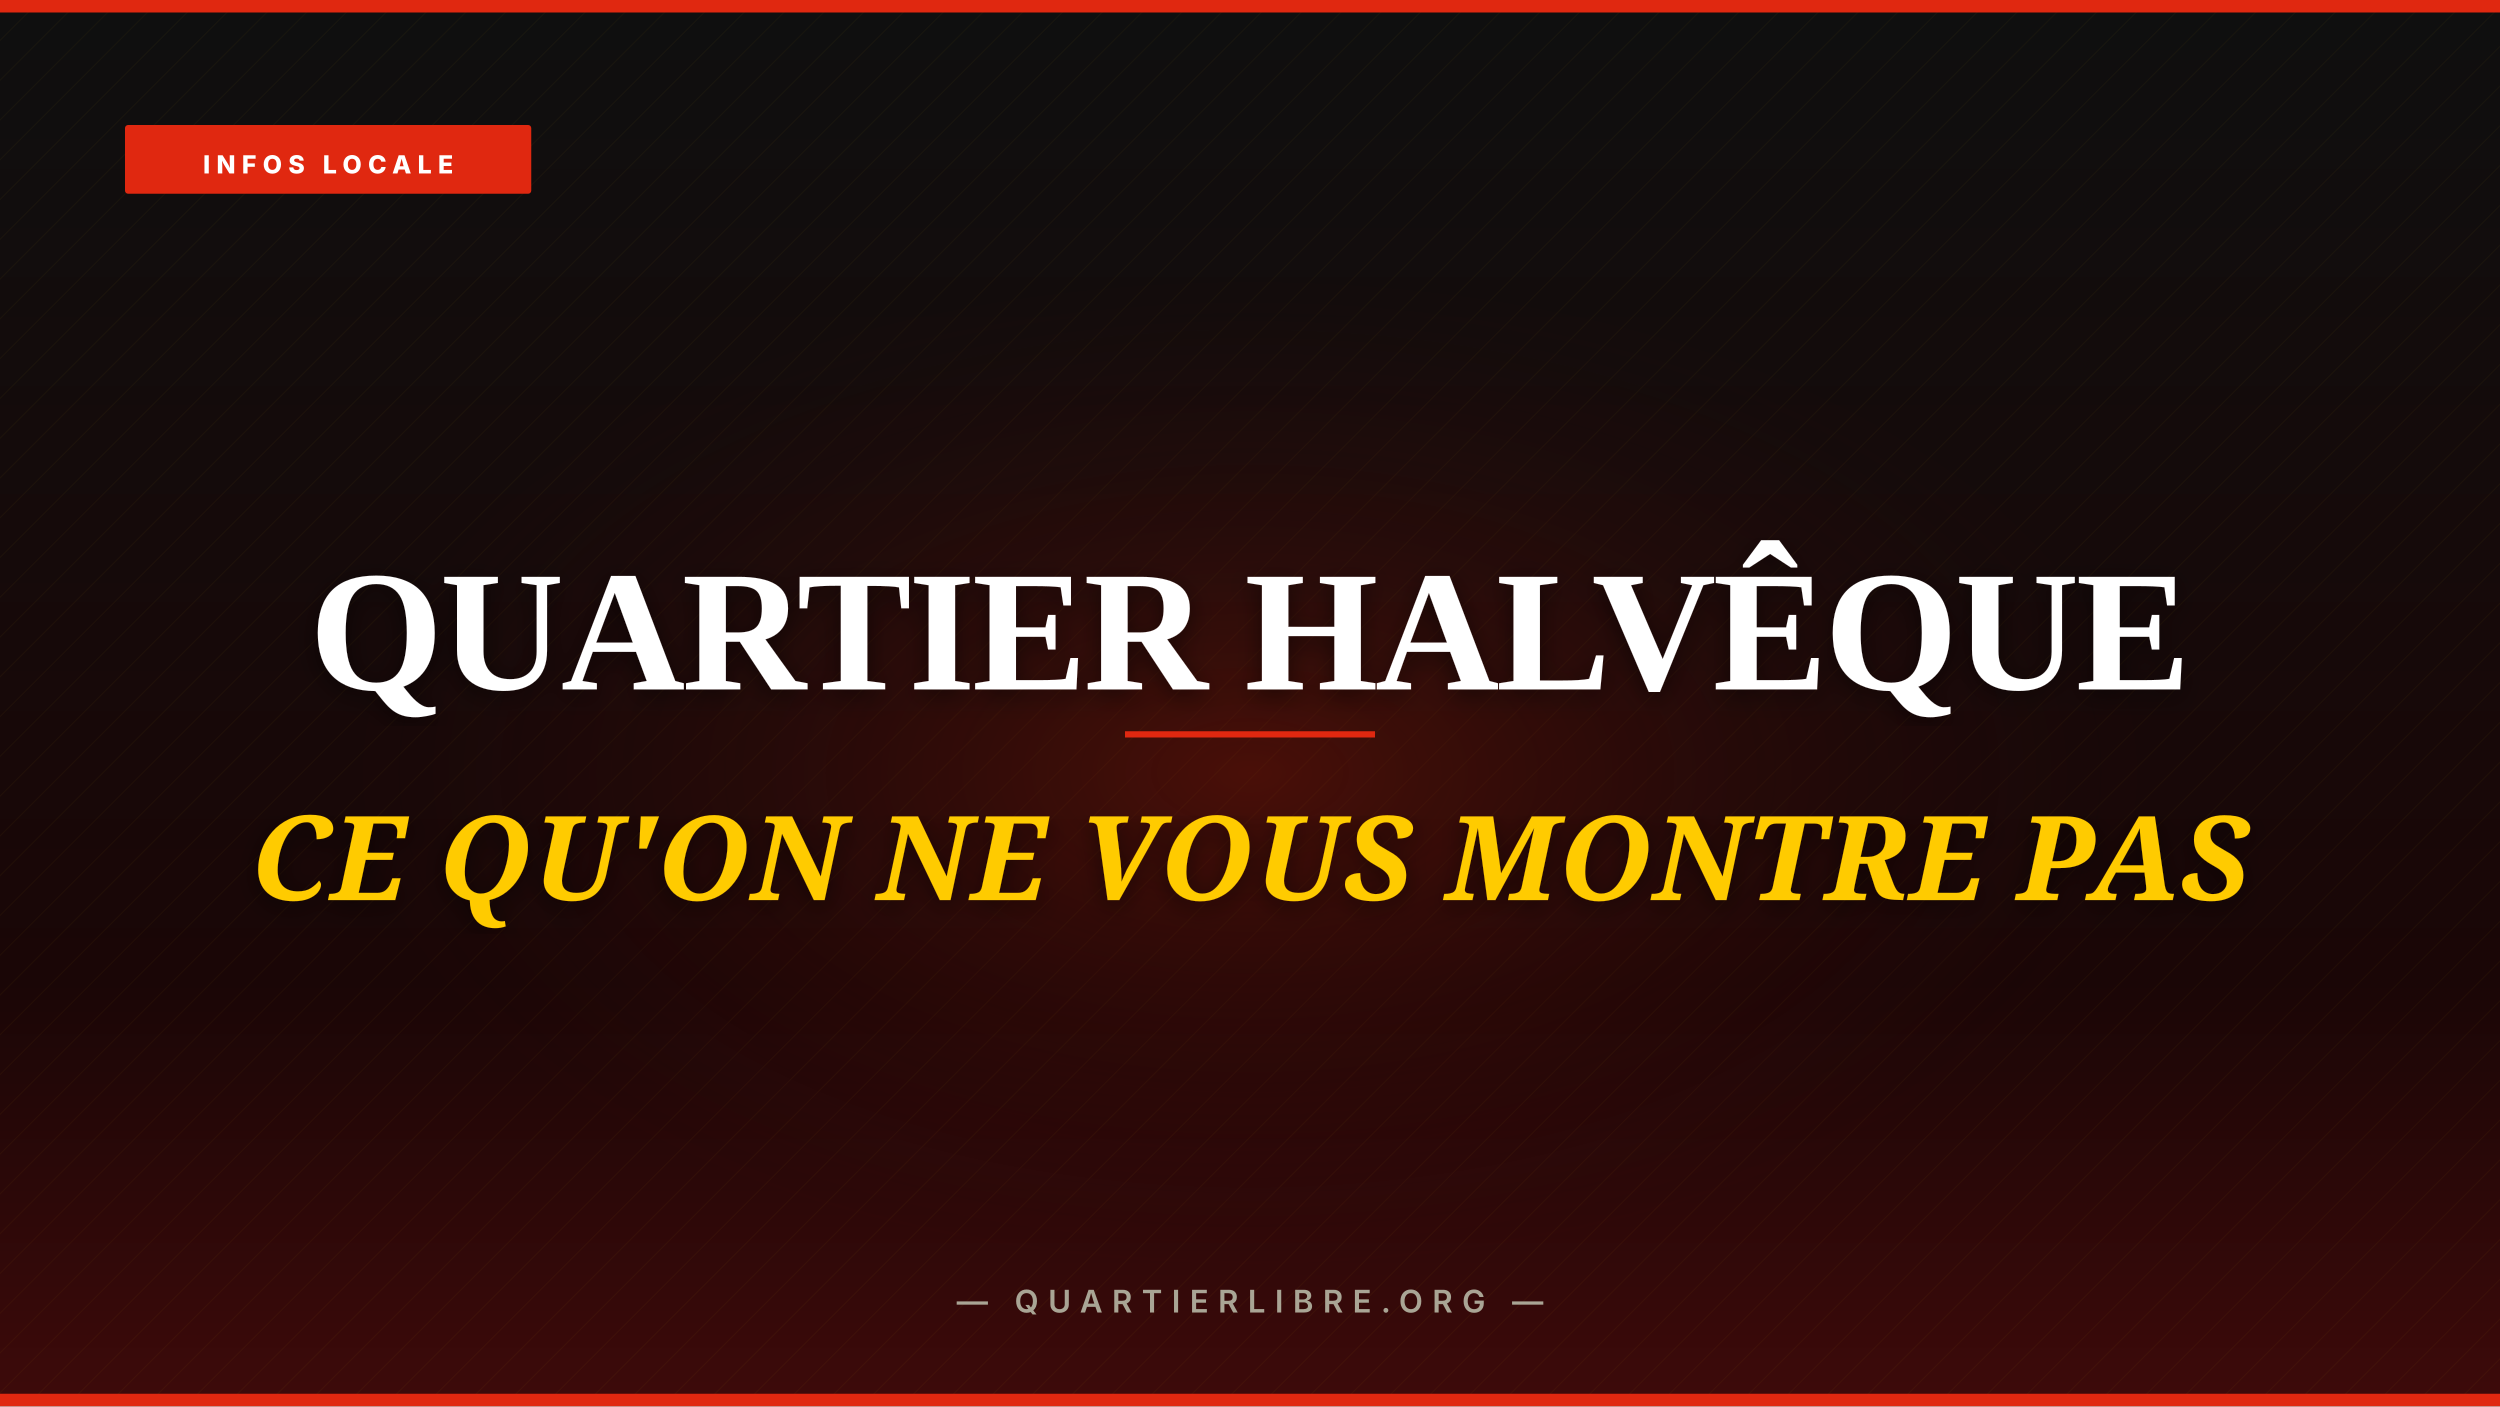
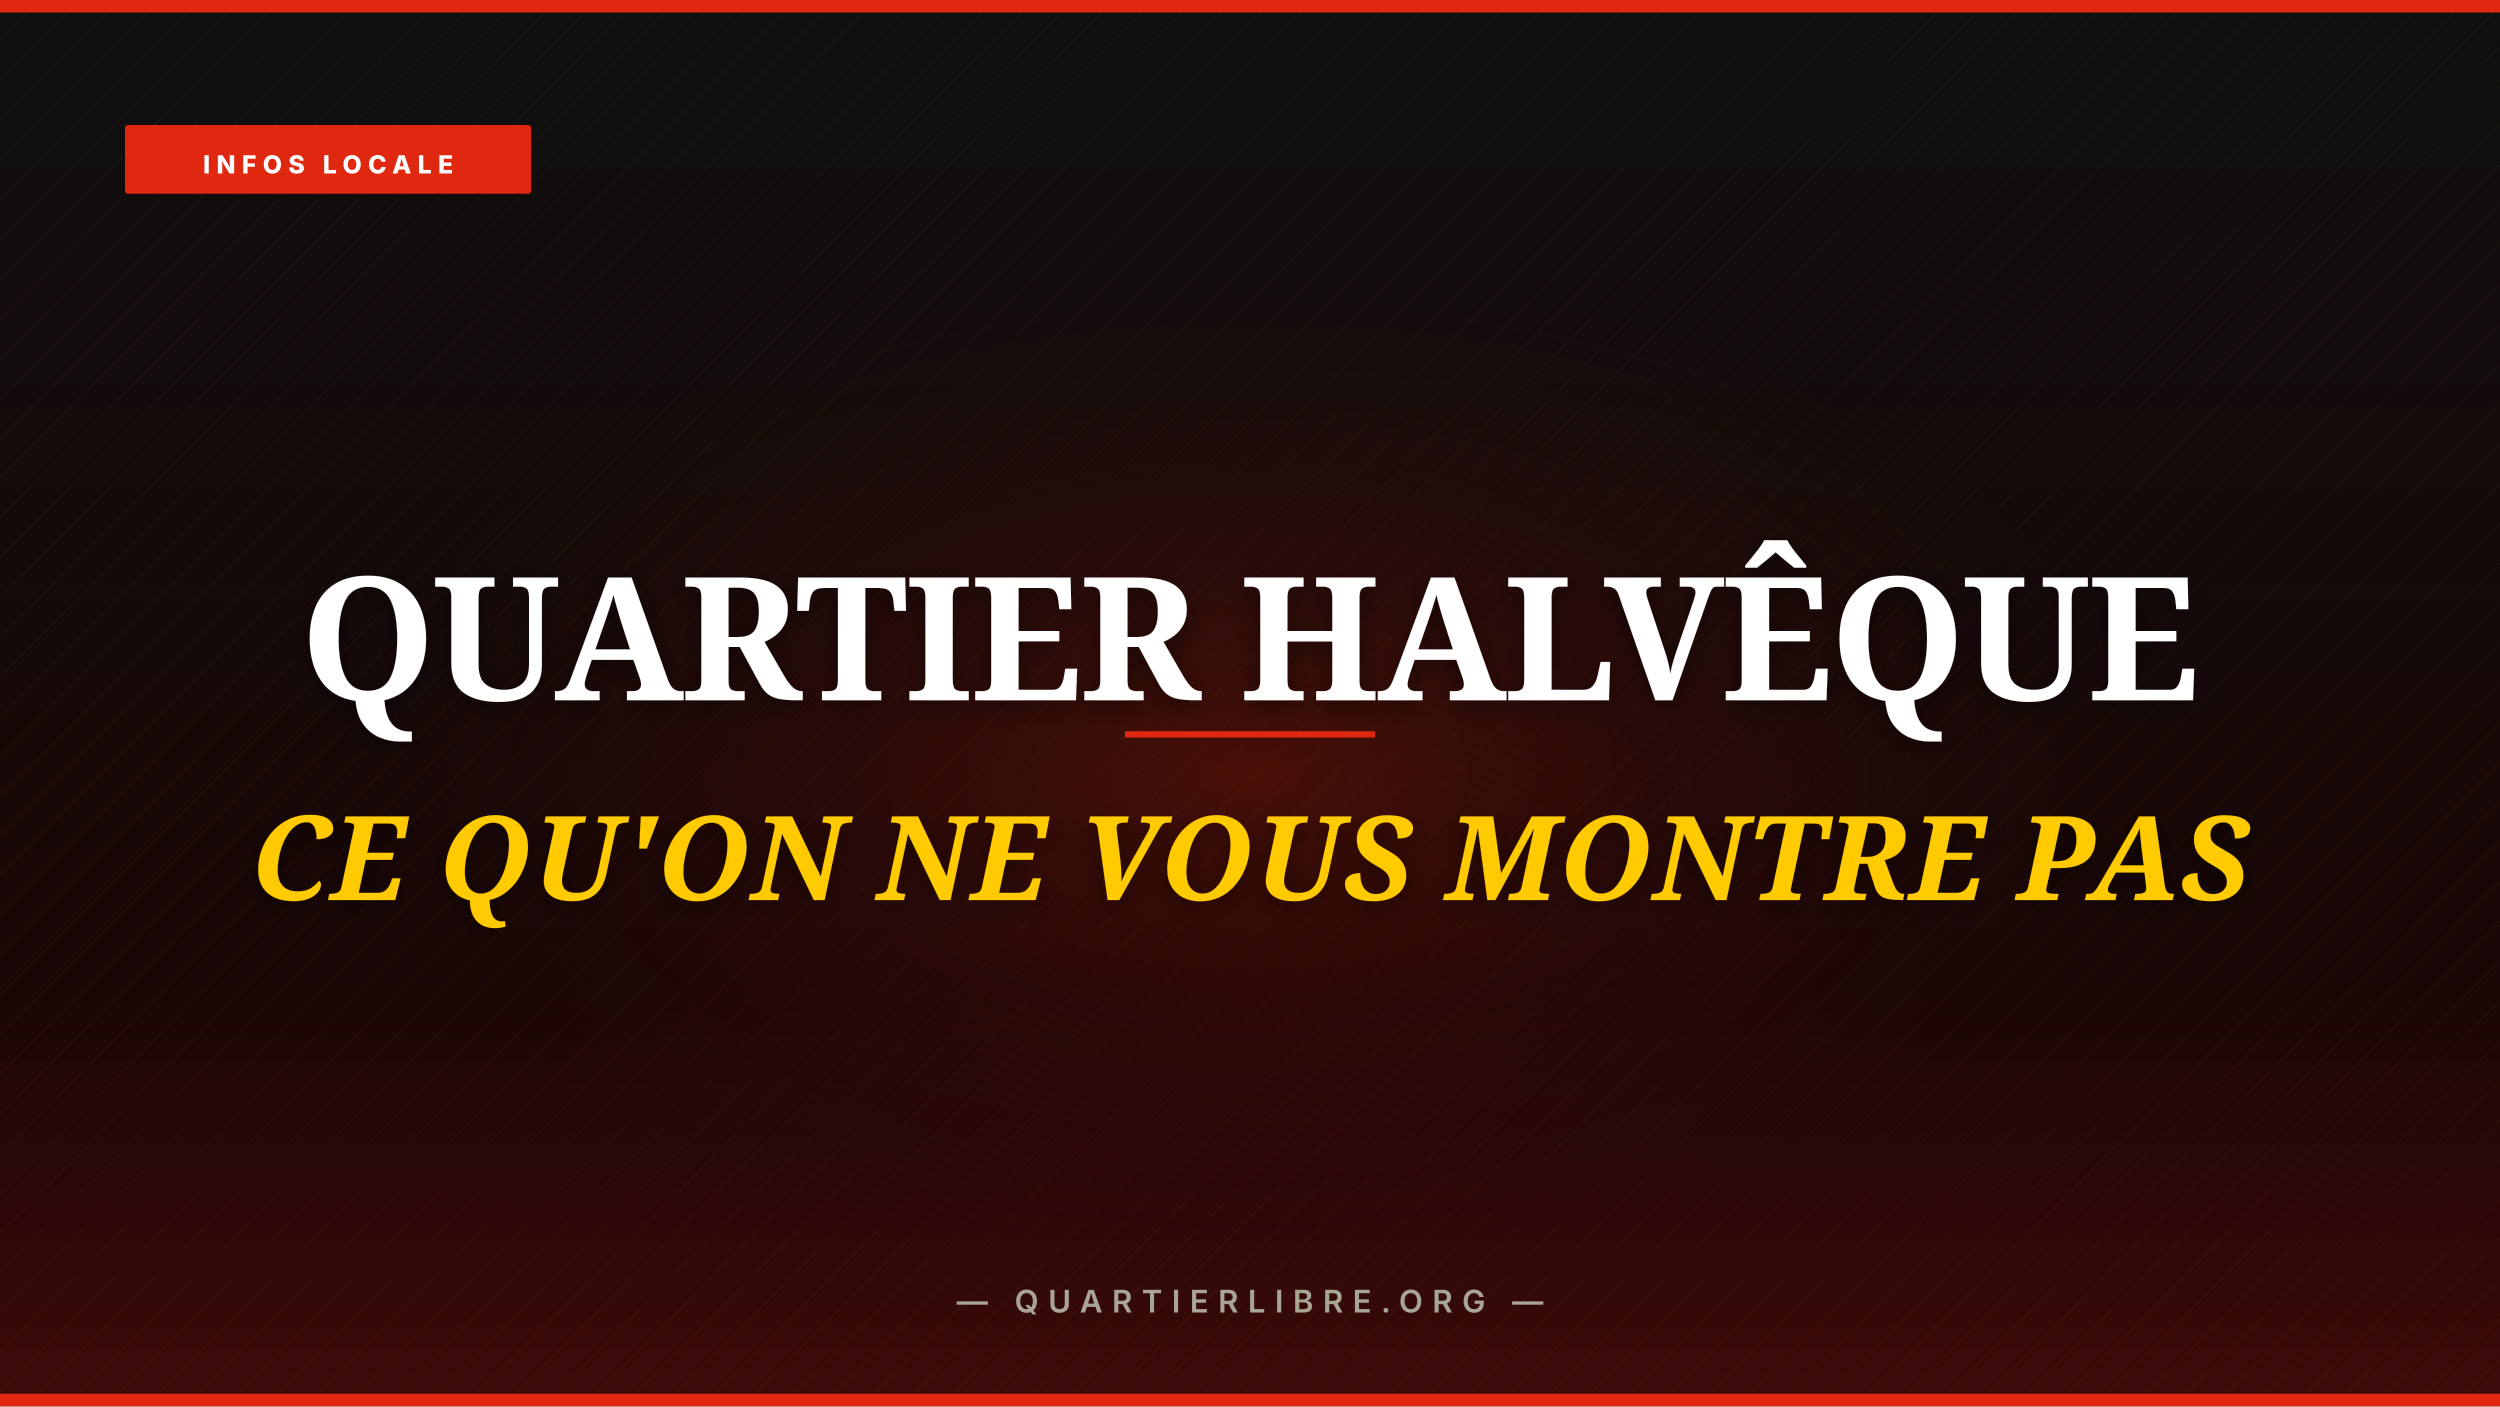
<svg xmlns="http://www.w3.org/2000/svg" viewBox="0 0 1600 900" width="1600" height="900" role="img" aria-label="QUARTIER HALVÊQUE — CE QU'ON NE VOUS MONTRE PAS">
  <defs>
    <linearGradient id="bg" x1="0" y1="0" x2="0" y2="1">
      <stop offset="0%" stop-color="#0f0f0f" />
      <stop offset="70%" stop-color="#1a0606" />
      <stop offset="100%" stop-color="#3d0a0a" />
    </linearGradient>
    <radialGradient id="glow" cx="50%" cy="55%" r="60%">
      <stop offset="0%" stop-color="#a51d08" stop-opacity="0.35" />
      <stop offset="60%" stop-color="#3d0a0a" stop-opacity="0" />
    </radialGradient>
    <pattern id="hatches" patternUnits="userSpaceOnUse" width="18" height="18" patternTransform="rotate(45)">
      <line x1="0" y1="0" x2="0" y2="18" stroke="#ffcb05" stroke-width="0.8" stroke-opacity="0.06" />
    </pattern>
    <filter id="textshadow" x="-5%" y="-5%" width="110%" height="110%">
      <feDropShadow dx="0" dy="4" stdDeviation="8" flood-color="#000" flood-opacity="0.5" />
    </filter>
  </defs>
  <rect width="1600" height="900" fill="url(#bg)" />
  <rect width="1600" height="900" fill="url(#hatches)" />
  <rect width="1600" height="900" fill="url(#glow)" />
  <rect x="0" y="0" width="1600" height="8" fill="#e02810" />
  <rect x="0" y="892" width="1600" height="8" fill="#e02810" />
  <g transform="translate(80, 80)">
    <rect x="0" y="0" width="260" height="44" fill="#e02810" rx="2" />
    <text x="130" y="31" font-family="Inter, system-ui, sans-serif" font-weight="800" font-size="16" letter-spacing="4" fill="#ffffff" text-anchor="middle">INFOS LOCALE</text>
  </g>
-   <text x="800" y="410" font-family="Fraunces, Georgia, 'Times New Roman', serif" font-weight="900" font-size="110" letter-spacing="-2" fill="#ffffff" text-anchor="middle" dominant-baseline="middle" filter="url(#textshadow)">QUARTIER HALVÊQUE</text>
+   <text x="800" y="410" font-family="Fraunces, Georgia, serif" font-weight="900" font-size="110" letter-spacing="-2" fill="#ffffff" text-anchor="middle" dominant-baseline="middle" filter="url(#textshadow)">QUARTIER HALVÊQUE</text>
  <line x1="720" y1="470" x2="880" y2="470" stroke="#e02810" stroke-width="4" />
  <text x="800" y="550" font-family="Fraunces, Georgia, serif" font-weight="900" font-style="italic" font-size="75" letter-spacing="1" fill="#ffcb05" text-anchor="middle" dominant-baseline="middle" filter="url(#textshadow)">CE QU'ON NE VOUS MONTRE PAS</text>
-   <text x="800" y="840" font-family="Inter, system-ui, sans-serif" font-weight="600" font-size="20" letter-spacing="6" fill="#a9a595" text-anchor="middle" text-transform="uppercase">— QUARTIERLIBRE.ORG —</text>
+   <text x="800" y="840" font-family="Inter, system-ui, sans-serif" font-weight="600" font-size="20" letter-spacing="6" fill="#a9a595" text-anchor="middle">— QUARTIERLIBRE.ORG —</text>
</svg>
